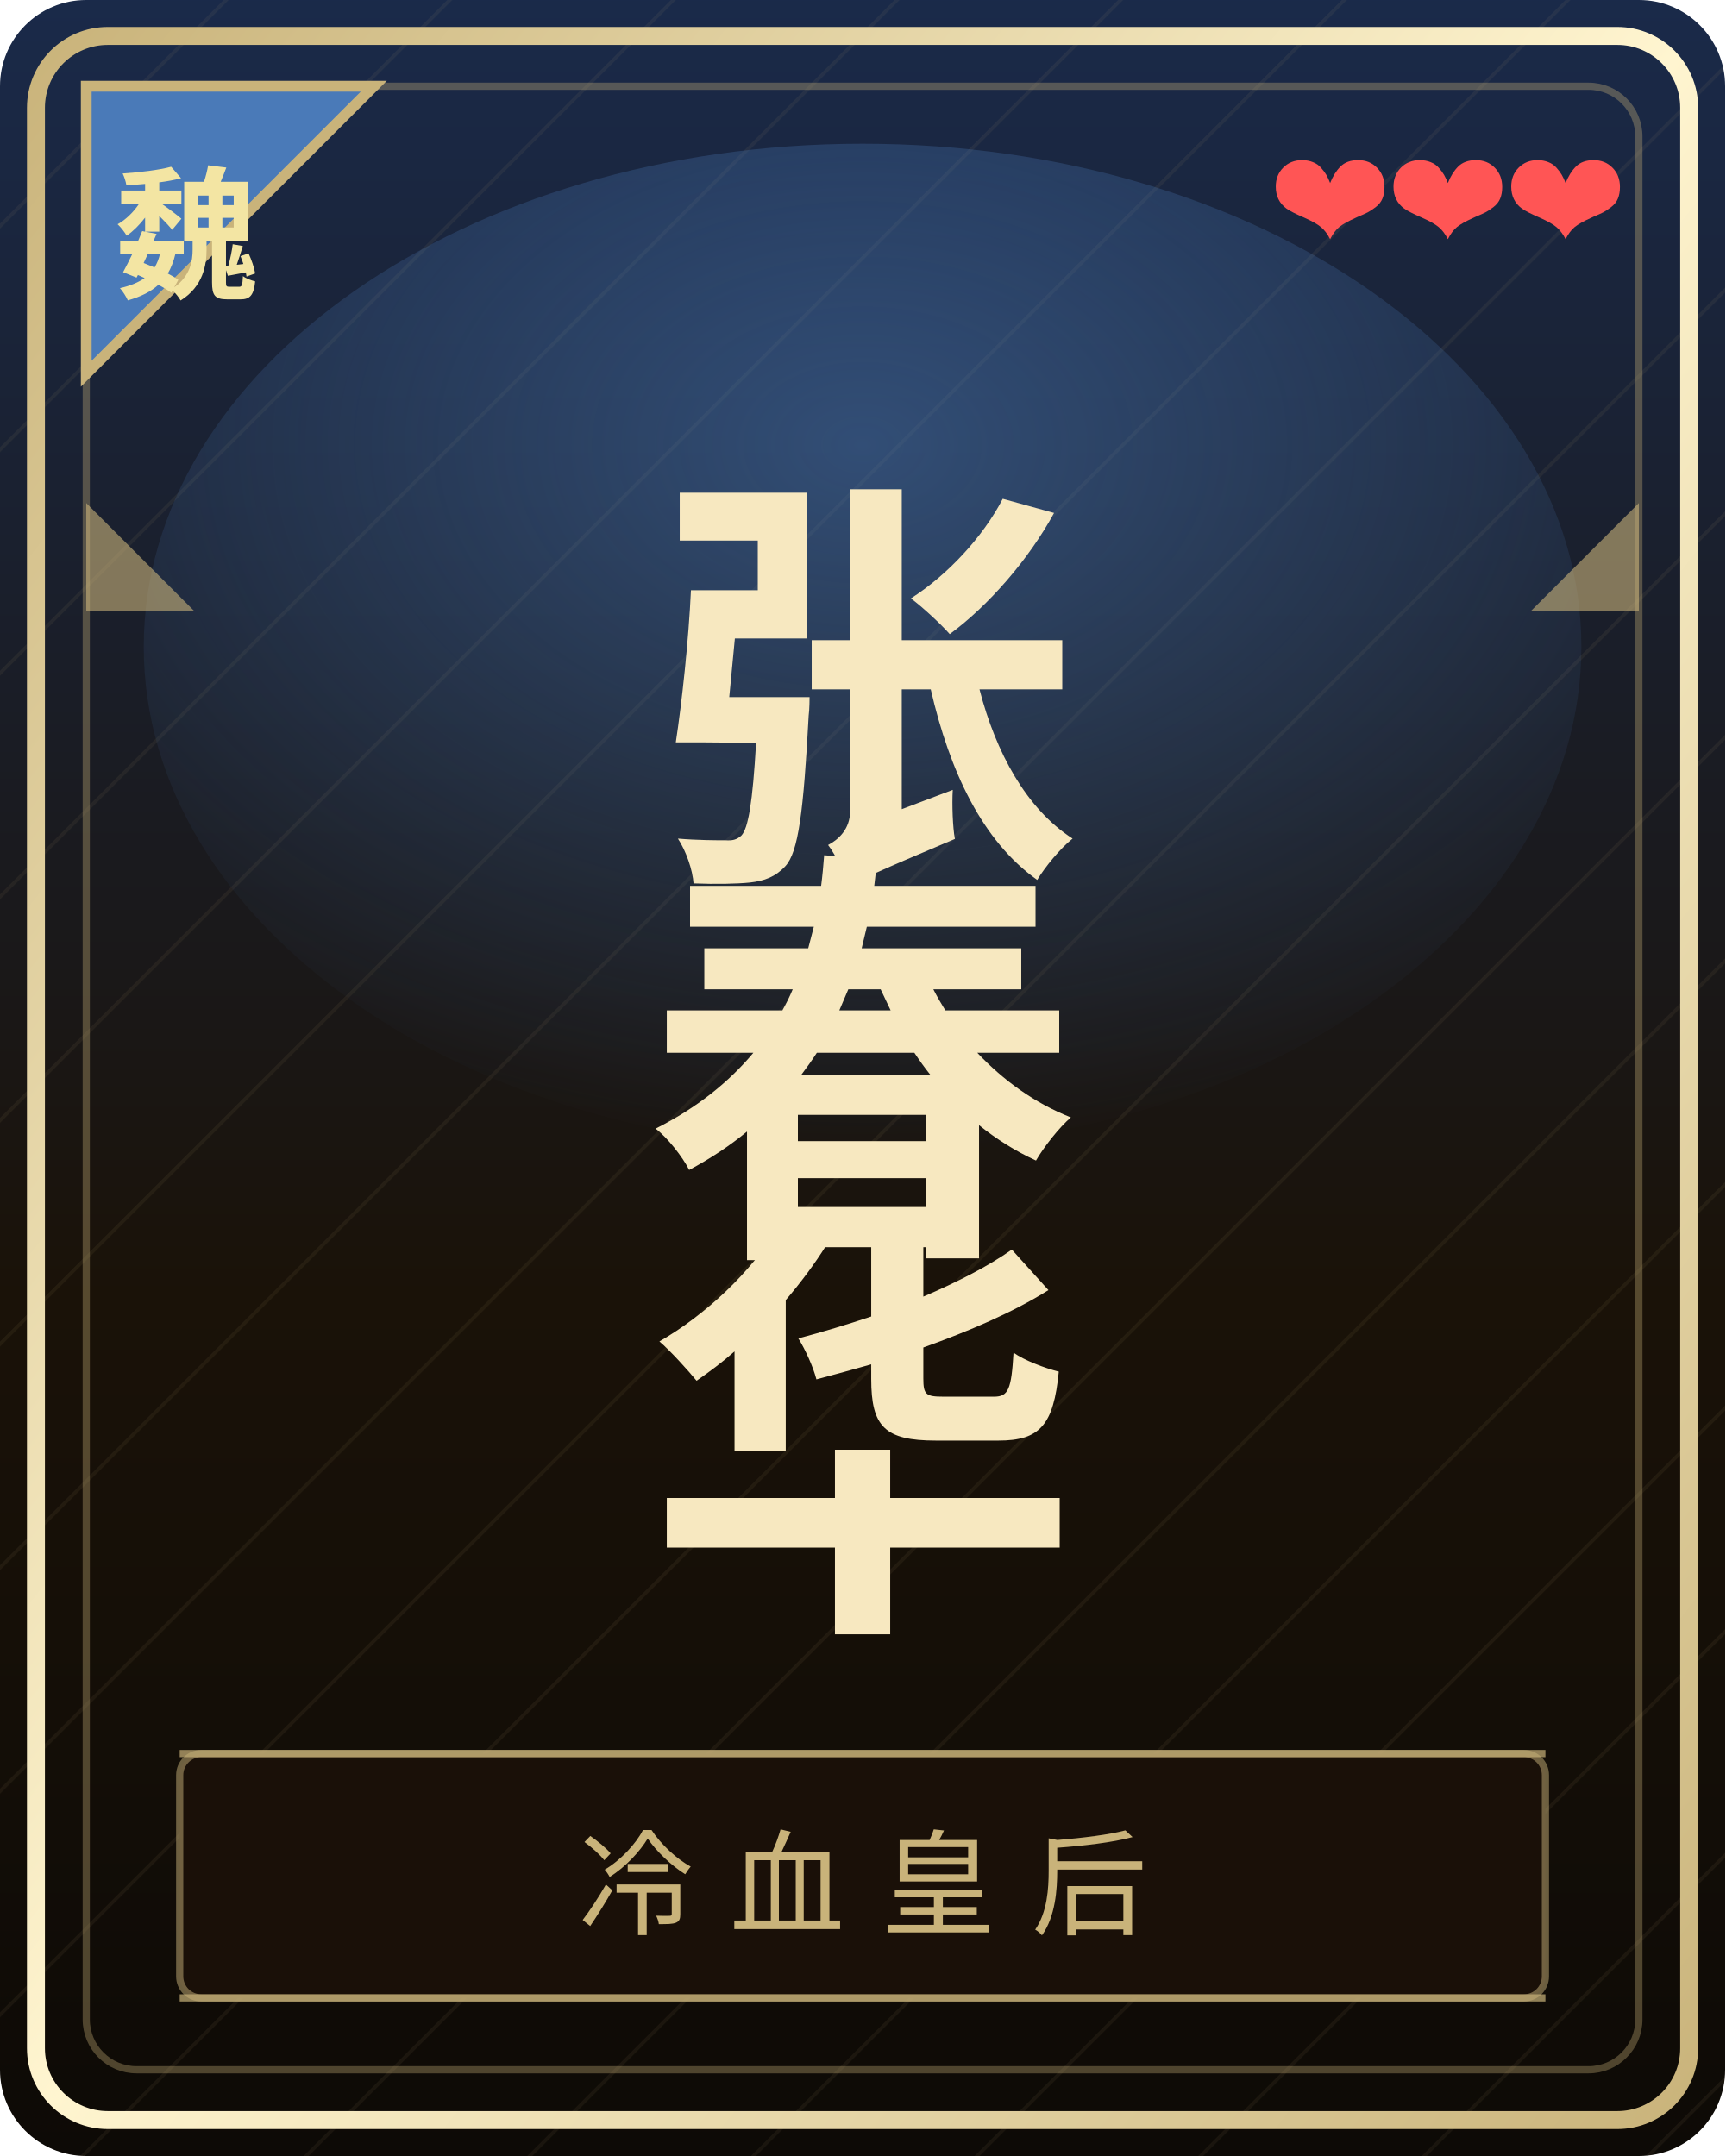
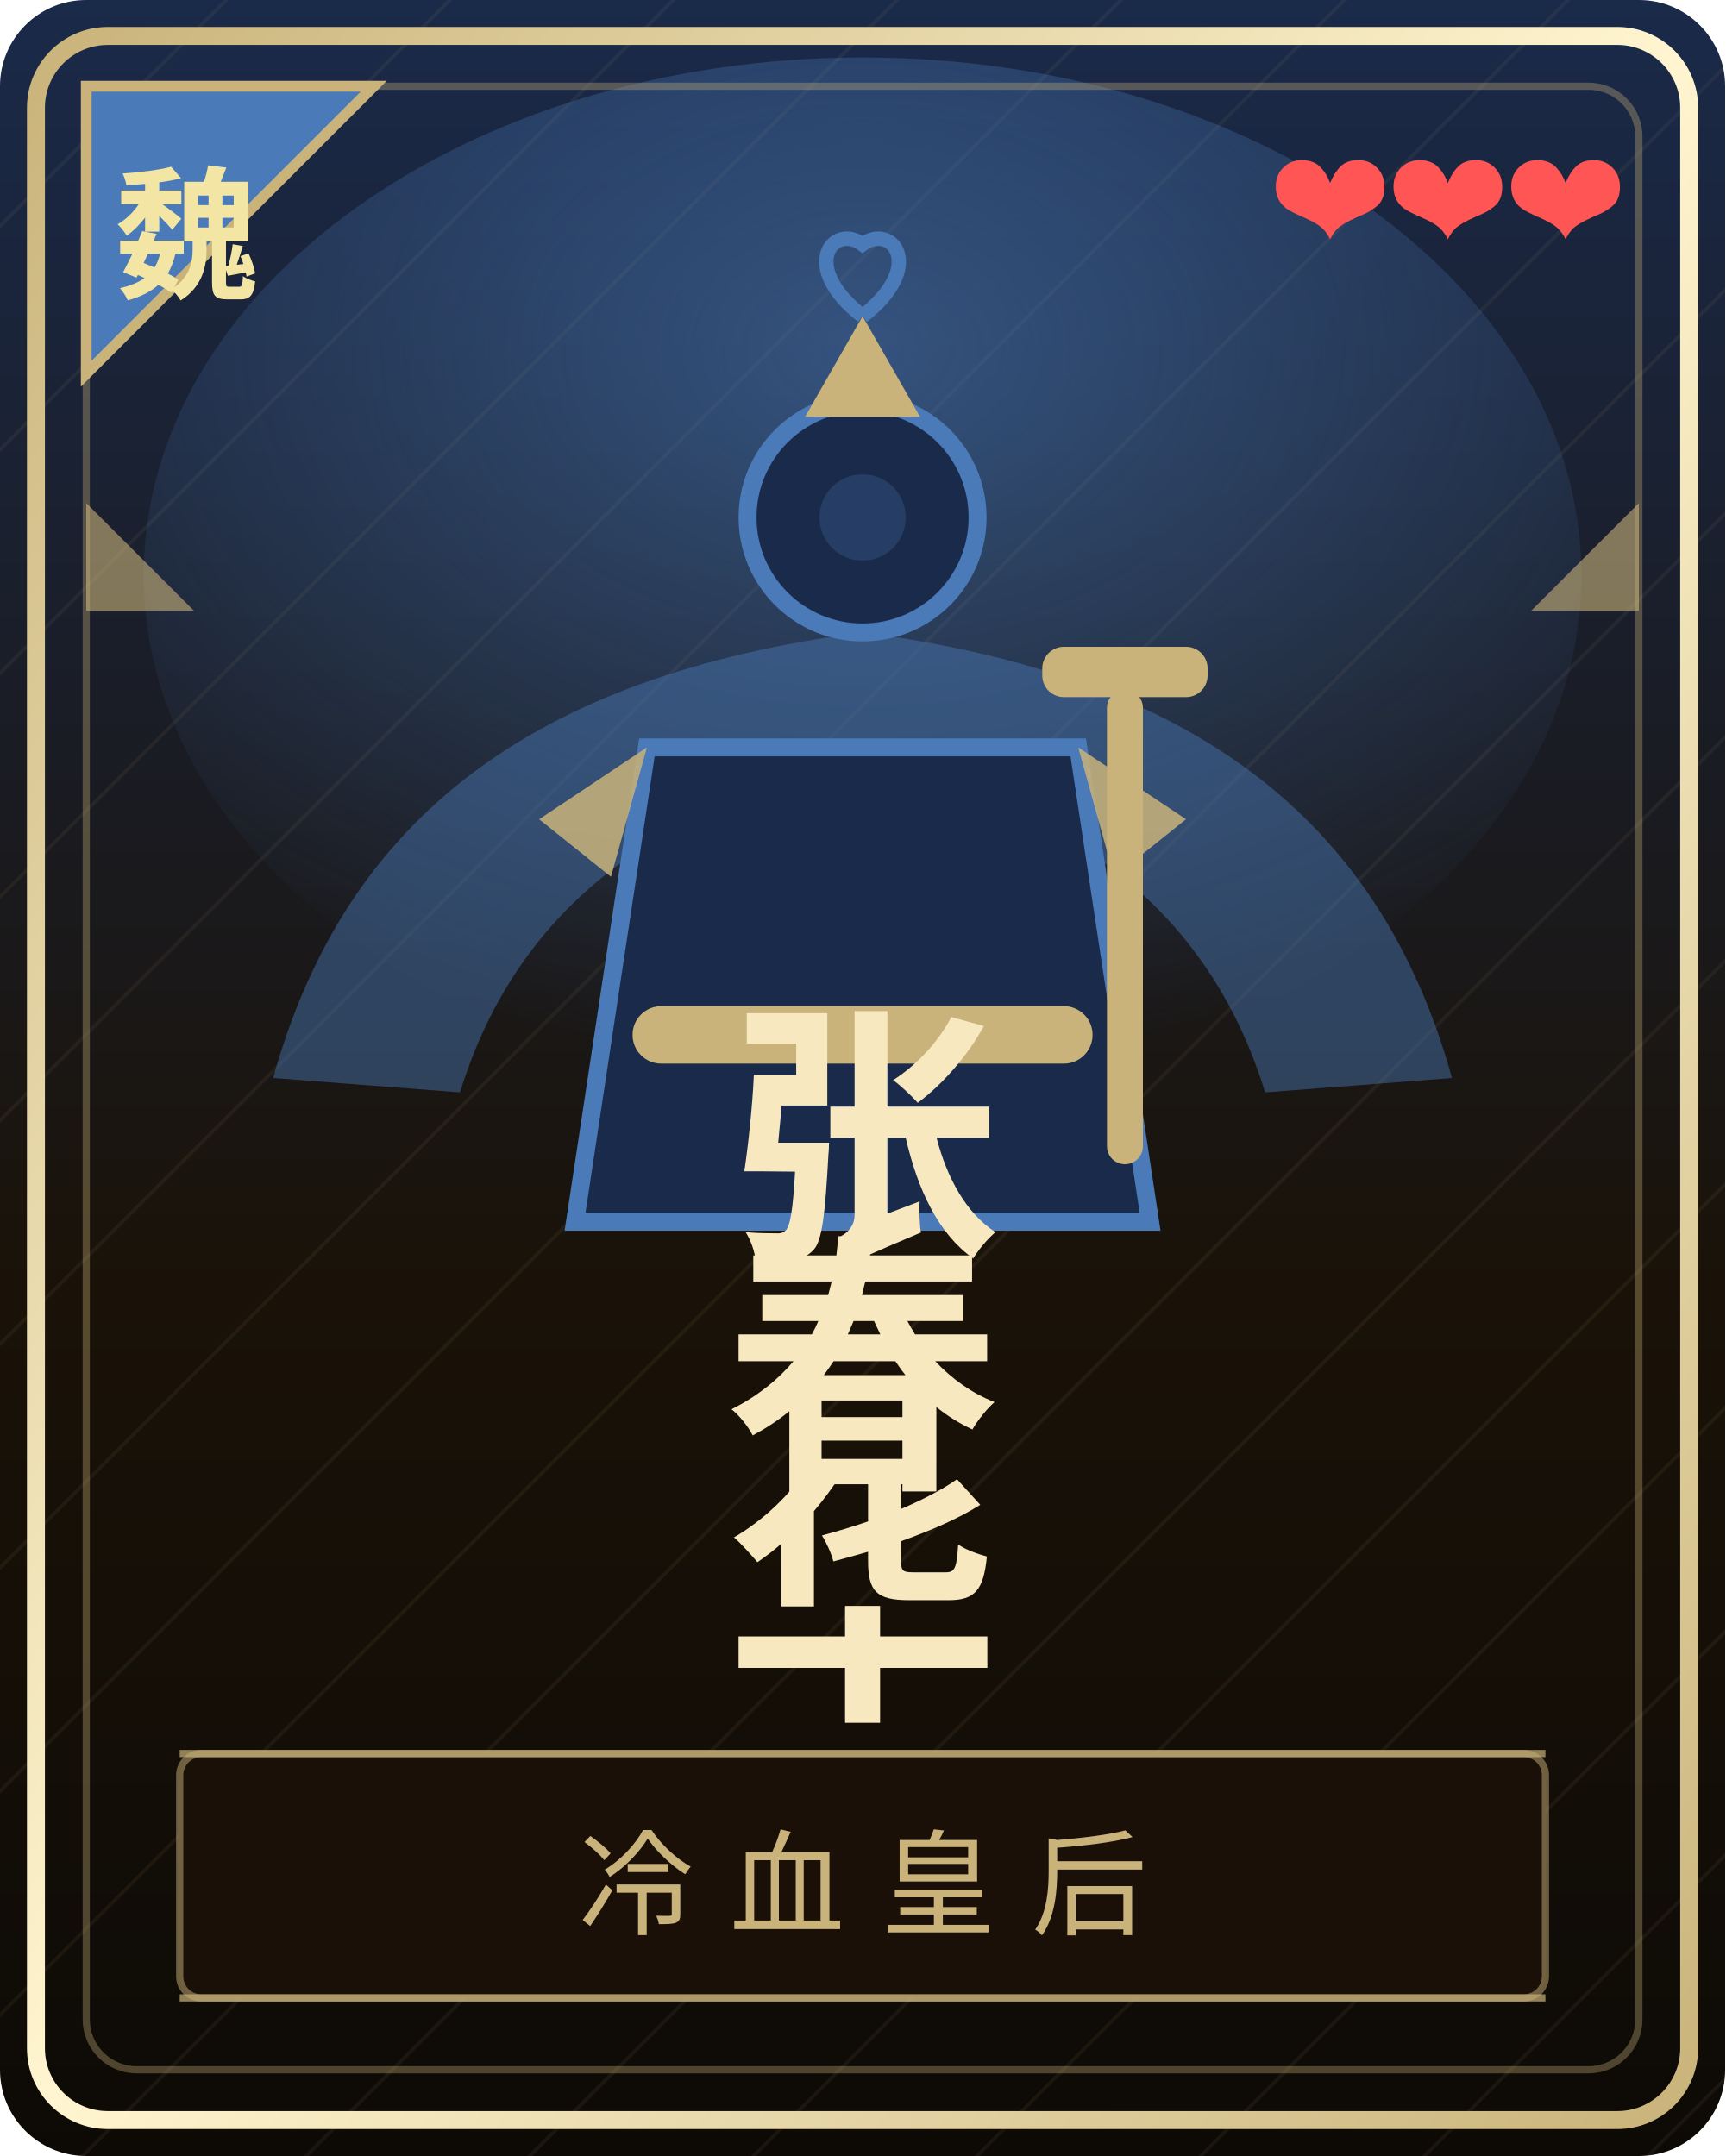
<svg xmlns="http://www.w3.org/2000/svg" width="240" height="300" viewBox="0 0 240 300">
  <defs>
    <linearGradient id="bg" x1="0" y1="0" x2="0" y2="1">
      <stop offset="0" stop-color="#1a2a4a" />
      <stop offset="0.6" stop-color="#1a1208" />
      <stop offset="1" stop-color="#0d0a06" />
    </linearGradient>
    <linearGradient id="frame" x1="0" y1="0" x2="1" y2="1">
      <stop offset="0" stop-color="#c9b37a" />
      <stop offset="0.5" stop-color="#fff5d0" />
      <stop offset="1" stop-color="#c9b37a" />
    </linearGradient>
-     <radialGradient id="glow" cx="0.5" cy="0.3" r="0.7">
-       <stop offset="0" stop-color="#4a7ab8" stop-opacity="0.5" />
+     <radialGradient id="glow" cx="0.5" cy="0.28" r="0.7">
+       <stop offset="0" stop-color="#4a7ab8" stop-opacity="0.55" />
      <stop offset="1" stop-color="#4a7ab8" stop-opacity="0" />
    </radialGradient>
    <pattern id="bgPattern" patternUnits="userSpaceOnUse" width="22" height="22" patternTransform="rotate(45)">
      <line x1="0" y1="0" x2="0" y2="22" stroke="#c9b37a" stroke-opacity="0.07" stroke-width="1" />
    </pattern>
  </defs>
  <rect width="240" height="300" rx="12" fill="url(#bg)" />
  <rect width="240" height="300" rx="12" fill="url(#bgPattern)" />
-   <ellipse cx="120" cy="90" rx="100" ry="70" fill="url(#glow)" />
+   <ellipse cx="120" cy="80" rx="100" ry="72" fill="url(#glow)" />
+   <g transform="translate(120,92)">
+     <path d="M0,-4 C-46,2 -72,22 -82,58 L-56,60 C-48,34 -28,20 0,14 Z" fill="#4a7ab8" opacity="0.45" />
+     <path d="M0,-4 C46,2 72,22 82,58 L56,60 C48,34 28,20 0,14 Z" fill="#4a7ab8" opacity="0.45" />
+     <path d="M-30,12 L30,12 L40,78 L-40,78 Z" fill="#1a2a4a" stroke="#4a7ab8" stroke-width="2.5" />
+     <rect x="-32" y="48" width="64" height="8" rx="4" fill="#c9b37a" />
+     <path d="M-30,12 L-45,22 L-35,30 Z" fill="#c9b37a" opacity="0.85" />
+     <path d="M30,12 L45,22 L35,30 Z" fill="#c9b37a" opacity="0.85" />
+     <circle cx="0" cy="-20" r="16" fill="#1a2a4a" stroke="#4a7ab8" stroke-width="2.5" />
+     <circle cx="0" cy="-20" r="6" fill="#4a7ab8" opacity="0.25" />
+     <path d="M-8,-34 L0,-48 L8,-34 Z" fill="#c9b37a" />
+     <path d="M0,-48 C-9,-55 -4,-61 0,-58 C4,-61 9,-55 0,-48" stroke="#4a7ab8" stroke-width="2" fill="none" />
+     <rect x="34" y="4" width="5" height="66" rx="2.5" fill="#c9b37a" />
+     <rect x="25" y="-2" width="23" height="7" rx="3" fill="#c9b37a" />
+   </g>
+   <text x="120" y="172.3" text-anchor="middle" font-size="38" font-family="STKaiti,KaiTi,STSong,serif" font-weight="bold" fill="#f7e8c0" style="text-shadow:0 2px 8px rgba(0,0,0,.7);letter-spacing:3px">张</text>
+   <text x="120" y="204.3" text-anchor="middle" font-size="38" font-family="STKaiti,KaiTi,STSong,serif" font-weight="bold" fill="#f7e8c0" style="text-shadow:0 2px 8px rgba(0,0,0,.7);letter-spacing:3px">春</text>
+   <text x="120" y="236.3" text-anchor="middle" font-size="38" font-family="STKaiti,KaiTi,STSong,serif" font-weight="bold" fill="#f7e8c0" style="text-shadow:0 2px 8px rgba(0,0,0,.7);letter-spacing:3px">华</text>
  <rect x="5" y="5" width="230" height="290" rx="10" fill="none" stroke="url(#frame)" stroke-width="2.5" />
  <rect x="12" y="12" width="216" height="276" rx="7" fill="none" stroke="#c9b37a" stroke-opacity="0.35" stroke-width="1" />
  <polygon points="12,12 52,12 12,52" fill="#4a7ab8" stroke="#c9b37a" stroke-width="1.5" />
  <text x="26" y="40" font-size="20" text-anchor="middle" font-family="STKaiti,KaiTi,serif" font-weight="bold" fill="#f3e5a3">魏</text>
  <text x="226" y="34" font-size="18" text-anchor="end" fill="#ff5555">❤❤❤</text>
-   <text x="120" y="118" text-anchor="middle" font-size="60" font-family="STKaiti,KaiTi,STSong,serif" font-weight="bold" fill="#f7e8c0" style="text-shadow:0 2px 8px rgba(0,0,0,.7);letter-spacing:3px">张</text>
-   <text x="120" y="170" text-anchor="middle" font-size="60" font-family="STKaiti,KaiTi,STSong,serif" font-weight="bold" fill="#f7e8c0" style="text-shadow:0 2px 8px rgba(0,0,0,.7);letter-spacing:3px">春</text>
-   <text x="120" y="222" text-anchor="middle" font-size="60" font-family="STKaiti,KaiTi,STSong,serif" font-weight="bold" fill="#f7e8c0" style="text-shadow:0 2px 8px rgba(0,0,0,.7);letter-spacing:3px">华</text>
  <rect x="25" y="244" width="190" height="34" rx="3" fill="#1a1008" stroke="#c9b37a" stroke-opacity="0.5" />
  <line x1="25" y1="244" x2="215" y2="244" stroke="#c9b37a" stroke-opacity="0.7" />
  <line x1="25" y1="278" x2="215" y2="278" stroke="#c9b37a" stroke-opacity="0.7" />
  <text x="120" y="268" text-anchor="middle" font-size="16" font-family="STKaiti,KaiTi,STSong,serif" letter-spacing="5px" fill="#c9b37a">冷血皇后</text>
  <path d="M12 70 L12 85 L27 85 Z" fill="#c9b37a" opacity="0.6" />
  <path d="M228 70 L228 85 L213 85 Z" fill="#c9b37a" opacity="0.6" />
</svg>
